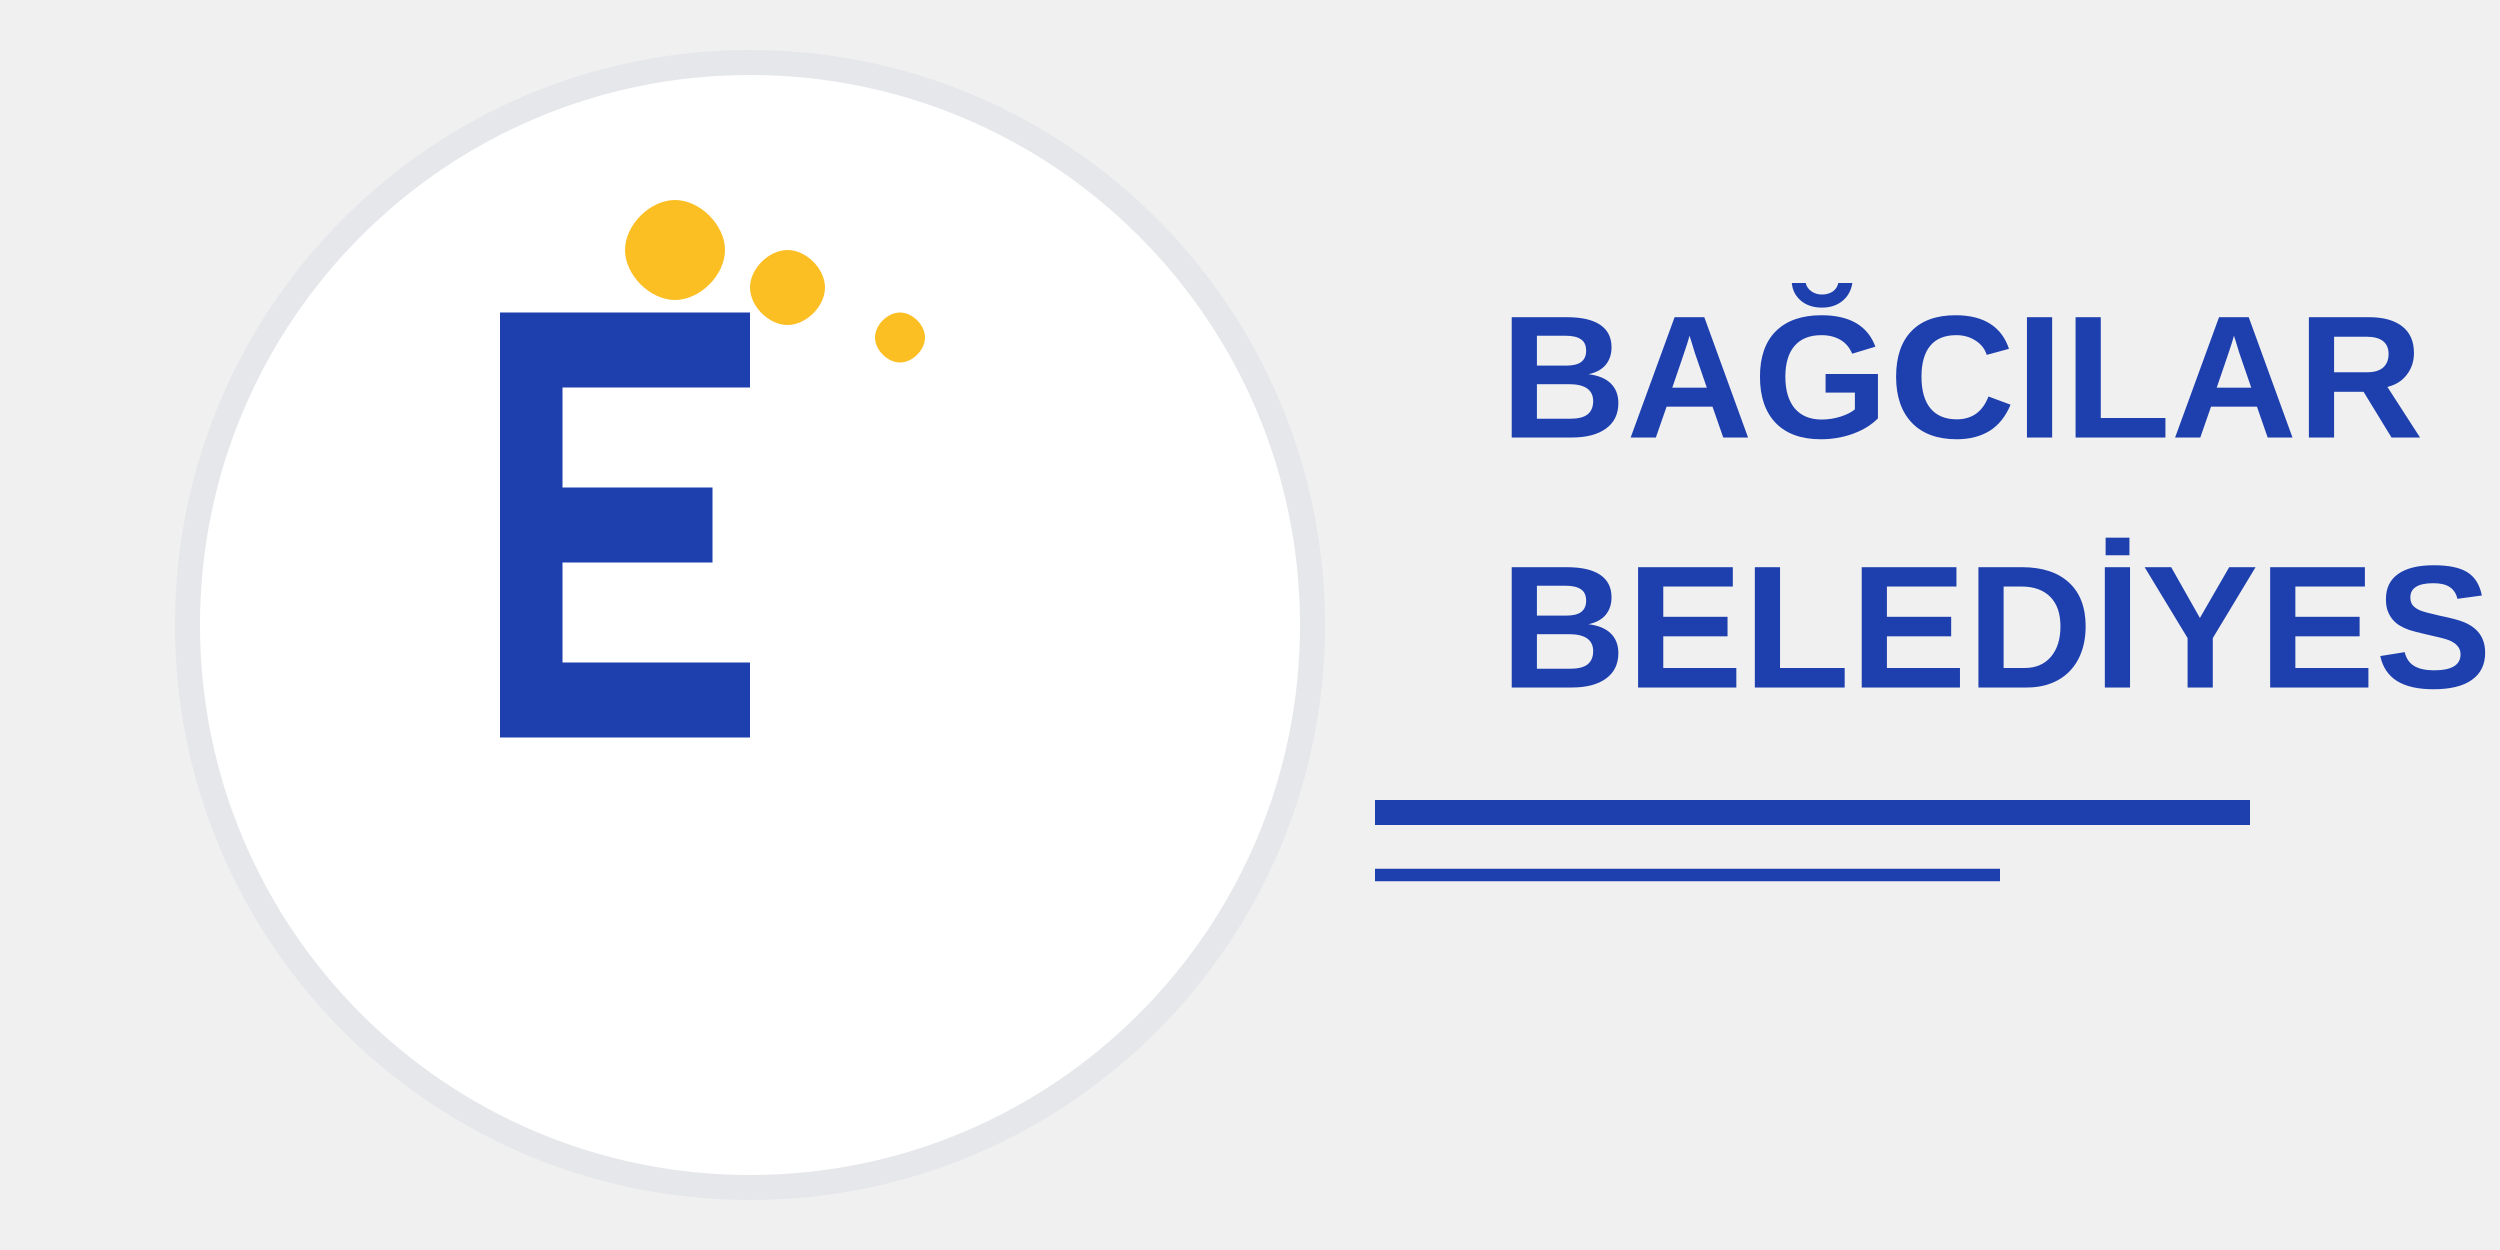
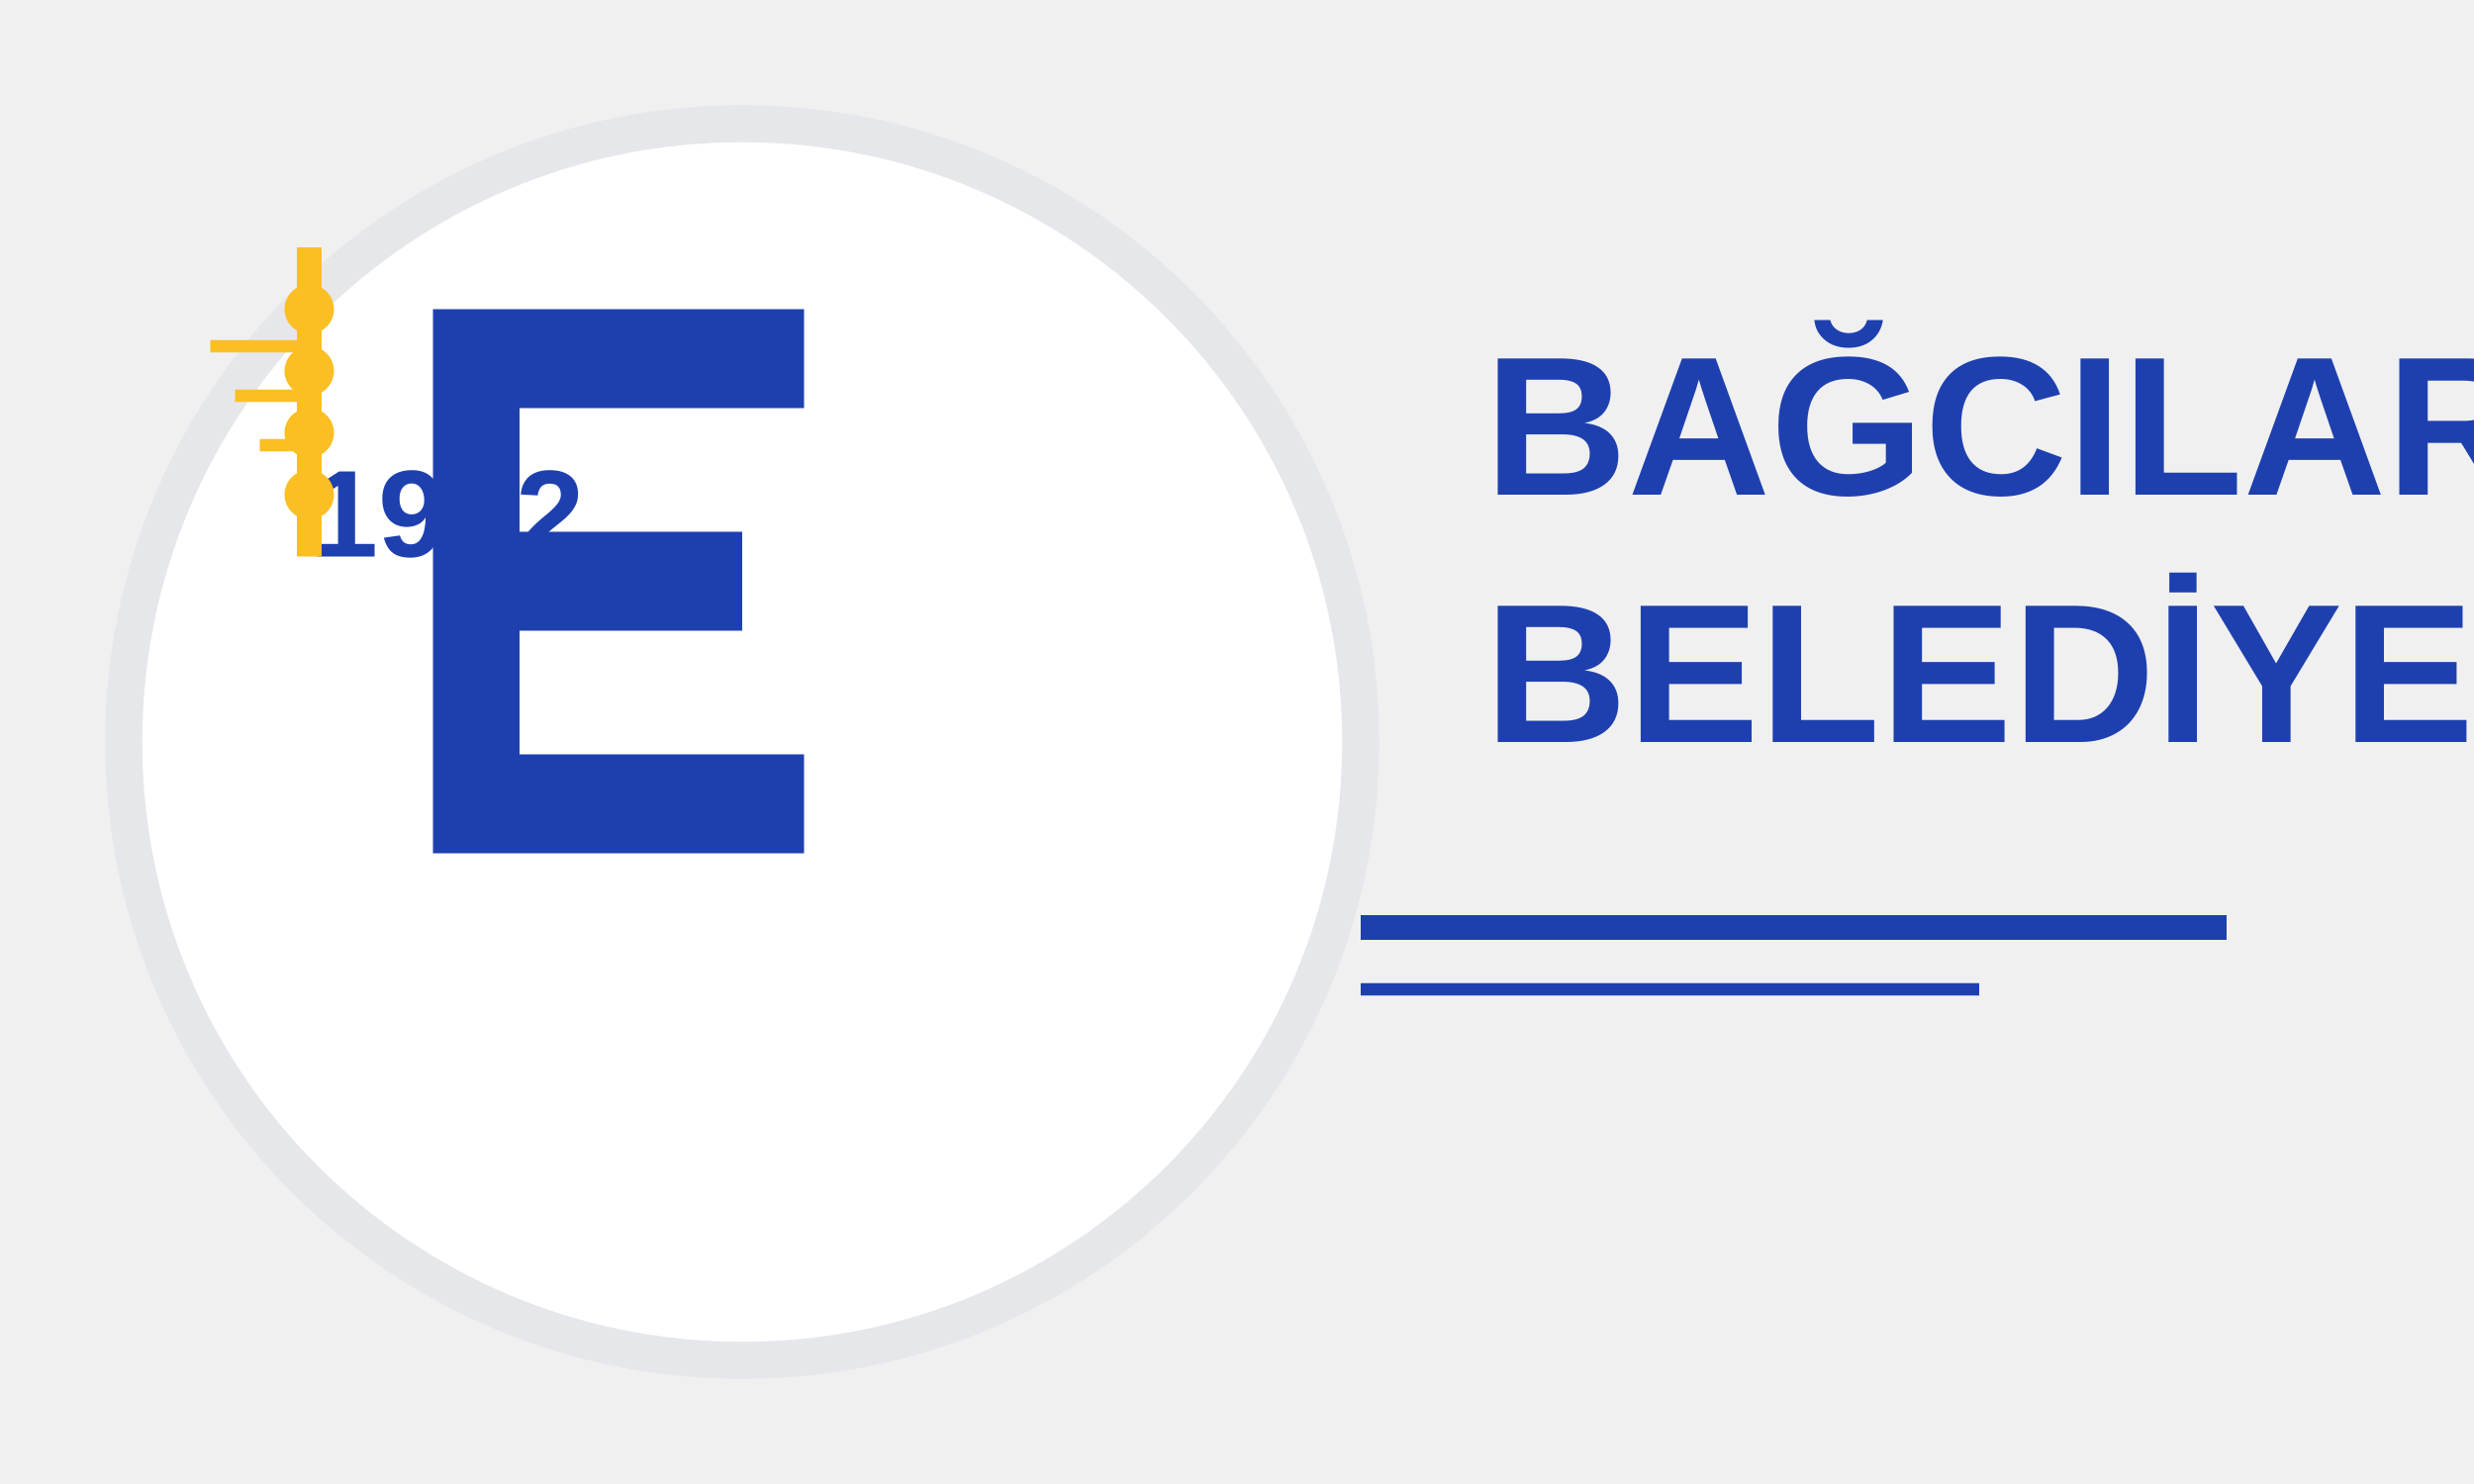
- <svg xmlns="http://www.w3.org/2000/svg" width="200" height="100" viewBox="0 0 200 100" fill="none">
-   <circle cx="60" cy="50" r="45" fill="white" stroke="#e5e7eb" stroke-width="2" />
-   <g transform="translate(25, 15)">
-     <path d="M15 10h20v6H20v8h12v6H20v8h15v6H15V10z" fill="#1e40af" />
-     <path d="M25 5c0-2 2-4 4-4s4 2 4 4c0 2-2 4-4 4s-4-2-4-4z" fill="#fbbf24" />
-     <path d="M35 8c0-1.5 1.5-3 3-3s3 1.5 3 3c0 1.5-1.5 3-3 3s-3-1.5-3-3z" fill="#fbbf24" />
-     <path d="M45 12c0-1 1-2 2-2s2 1 2 2c0 1-1 2-2 2s-2-1-2-2z" fill="#fbbf24" />
+ <svg xmlns="http://www.w3.org/2000/svg" width="200" height="120" viewBox="0 0 200 120" fill="none">
+   <circle cx="60" cy="60" r="50" fill="white" stroke="#e5e7eb" stroke-width="3" />
+   <text x="25" y="45" font-family="Arial, sans-serif" font-size="10" font-weight="bold" fill="#1e40af">1992</text>
+   <path d="M35 25h30v8H42v10h18v8H42v10h23v8H35V25z" fill="#1e40af" />
+   <g transform="translate(25, 20)">
+     <line x1="0" y1="0" x2="0" y2="25" stroke="#fbbf24" stroke-width="2" />
+     <circle cx="0" cy="5" r="2" fill="#fbbf24" />
+     <circle cx="0" cy="10" r="2" fill="#fbbf24" />
+     <circle cx="0" cy="15" r="2" fill="#fbbf24" />
+     <circle cx="0" cy="20" r="2" fill="#fbbf24" />
+     <line x1="0" y1="8" x2="-8" y2="8" stroke="#fbbf24" stroke-width="1" />
+     <line x1="0" y1="12" x2="-6" y2="12" stroke="#fbbf24" stroke-width="1" />
+     <line x1="0" y1="16" x2="-4" y2="16" stroke="#fbbf24" stroke-width="1" />
  </g>
-   <text x="120" y="35" font-family="Arial, sans-serif" font-size="14" font-weight="bold" fill="#1e40af">BAĞCILAR</text>
-   <text x="120" y="55" font-family="Arial, sans-serif" font-size="14" font-weight="bold" fill="#1e40af">BELEDİYESİ</text>
-   <line x1="110" y1="65" x2="180" y2="65" stroke="#1e40af" stroke-width="2" />
-   <line x1="110" y1="70" x2="160" y2="70" stroke="#1e40af" stroke-width="1" />
+   <text x="120" y="40" font-family="Arial, sans-serif" font-size="16" font-weight="bold" fill="#1e40af">BAĞCILAR</text>
+   <text x="120" y="60" font-family="Arial, sans-serif" font-size="16" font-weight="bold" fill="#1e40af">BELEDİYESİ</text>
+   <line x1="110" y1="75" x2="180" y2="75" stroke="#1e40af" stroke-width="2" />
+   <line x1="110" y1="80" x2="160" y2="80" stroke="#1e40af" stroke-width="1" />
</svg>
